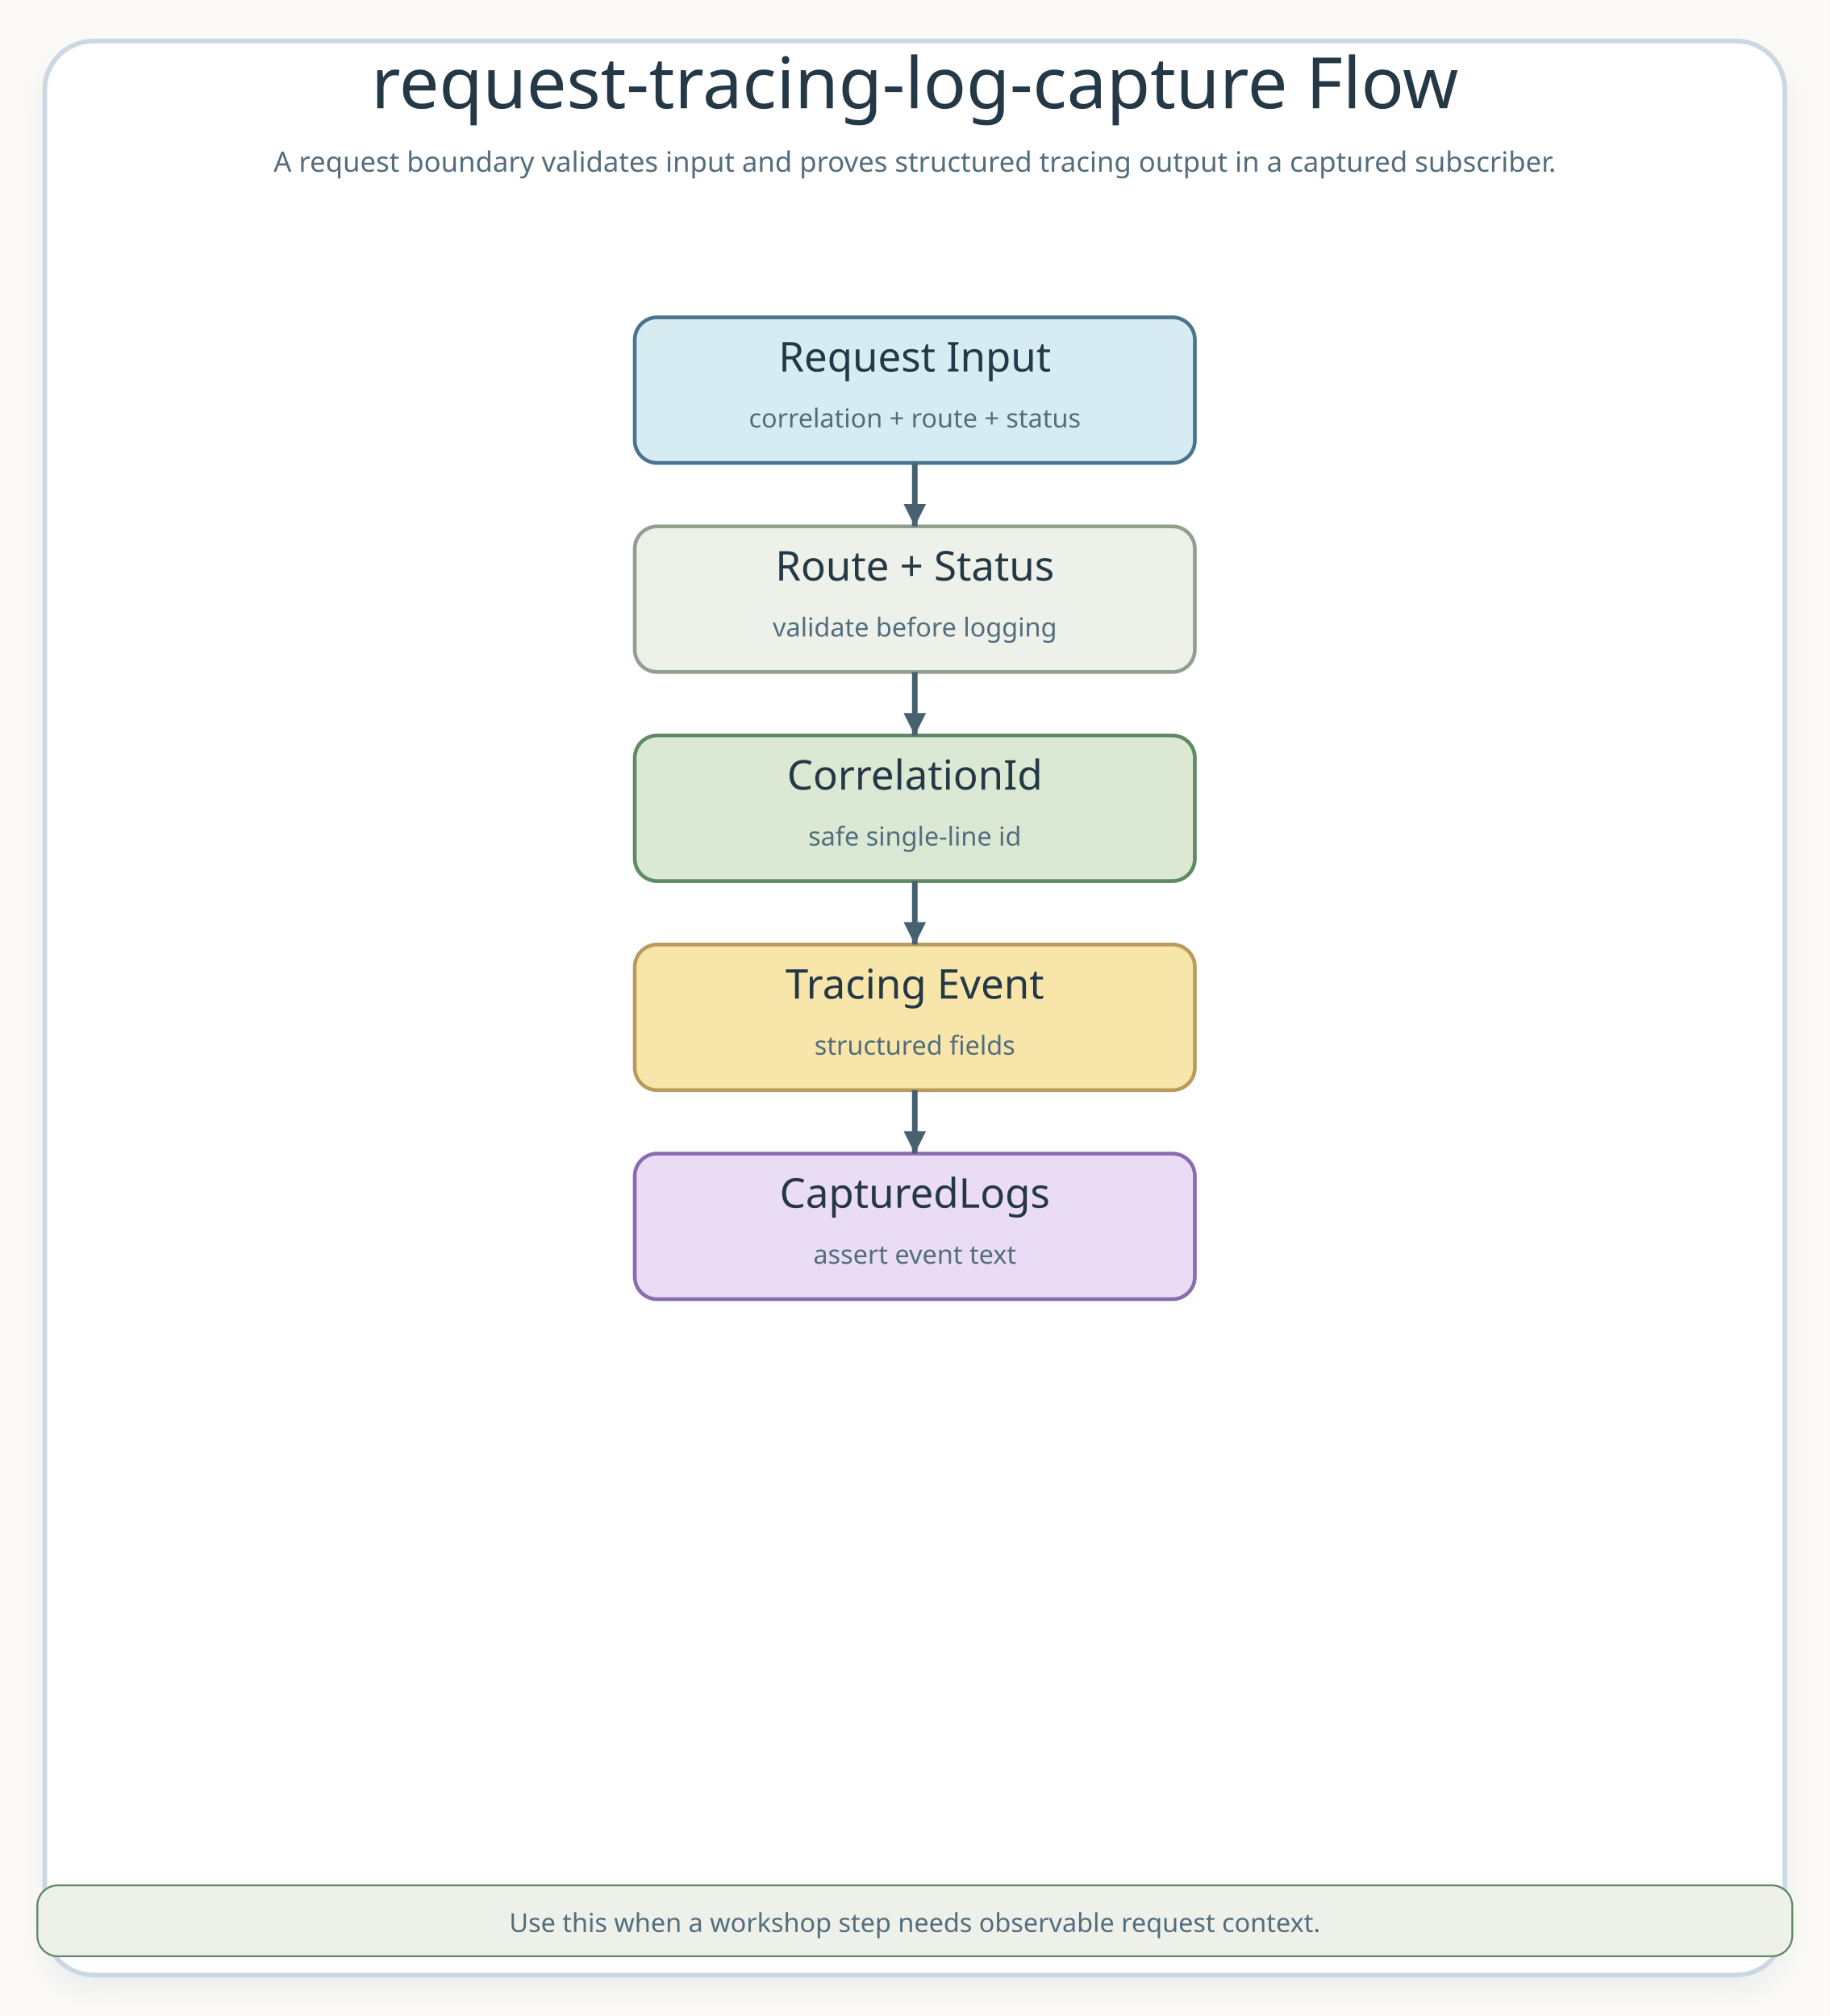
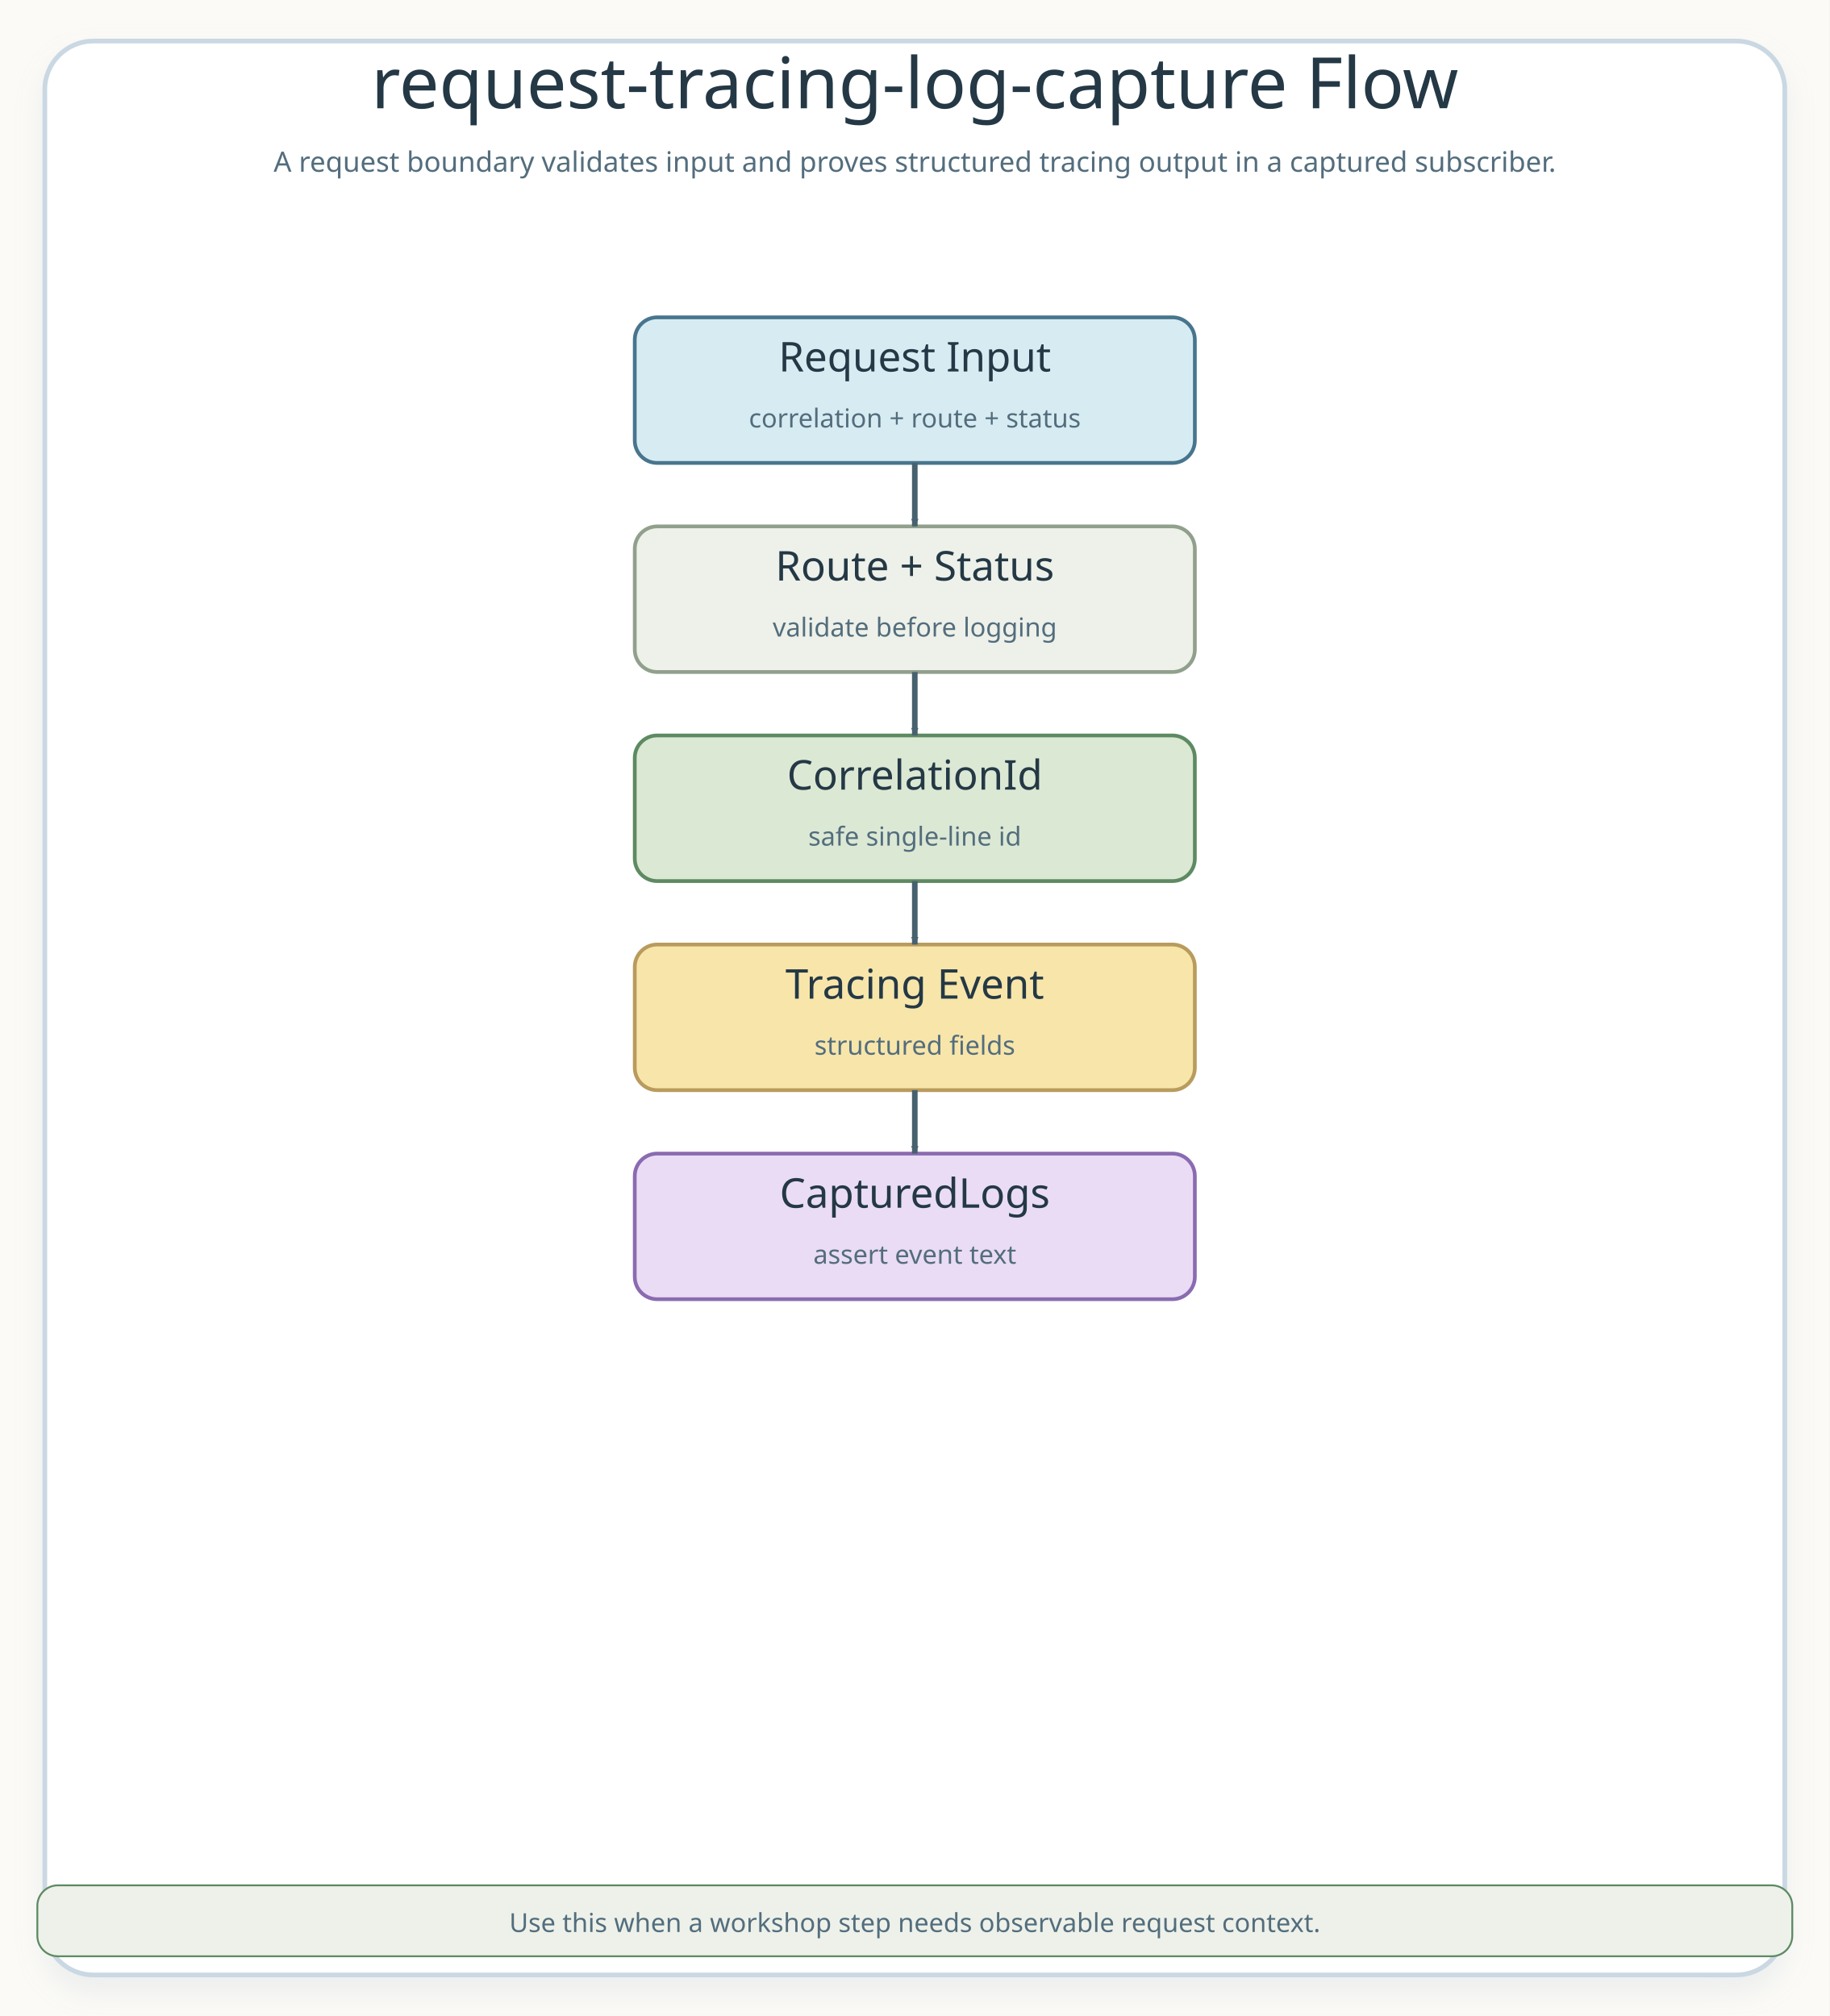
<svg xmlns="http://www.w3.org/2000/svg" width="980" height="1080" viewBox="0 0 980 1080" role="img" aria-labelledby="title desc">
  <defs>
    <filter id="frame-shadow" x="-10%" y="-10%" width="120%" height="120%">
      <feDropShadow dx="0" dy="8" stdDeviation="7" flood-color="#b7c7d1" flood-opacity="0.22" />
    </filter>
-     <marker id="arrow-main" viewBox="0 0 5 5" markerWidth="5" markerHeight="5" refX="4.5" refY="2.5" orient="auto">
-       <path d="M 0.5 0.5 L 4.5 2.5 L 0.5 4.5 Z" fill="#47616f" />
+     <marker id="arrow-main" viewBox="0 0 10 10" markerWidth="10" markerHeight="10" refX="4.5" refY="2.5" orient="auto" markerUnits="userSpaceOnUse" data-role="secondary" data-tip-direction="positive-x">
+       <path d="M 0.5 0.5 L 4.5 2.5 L 0.5 4.5 Z" fill="#47616f" stroke-dasharray="none" />
    </marker>
-     <marker id="arrow-success" viewBox="0 0 5 5" markerWidth="5" markerHeight="5" refX="4.5" refY="2.5" orient="auto">
-       <path d="M 0.5 0.5 L 4.5 2.5 L 0.5 4.5 Z" fill="#4f8b63" />
+     <marker id="arrow-success" viewBox="0 0 10 10" markerWidth="10" markerHeight="10" refX="4.5" refY="2.5" orient="auto" markerUnits="userSpaceOnUse" data-role="secondary" data-tip-direction="positive-x">
+       <path d="M 0.5 0.5 L 4.5 2.5 L 0.5 4.5 Z" fill="#4f8b63" stroke-dasharray="none" />
    </marker>
-     <marker id="arrow-error" viewBox="0 0 5 5" markerWidth="5" markerHeight="5" refX="4.5" refY="2.5" orient="auto">
-       <path d="M 0.5 0.5 L 4.5 2.5 L 0.5 4.5 Z" fill="#b95f7a" />
+     <marker id="arrow-error" viewBox="0 0 10 10" markerWidth="10" markerHeight="10" refX="4.5" refY="2.5" orient="auto" markerUnits="userSpaceOnUse" data-role="secondary" data-tip-direction="positive-x">
+       <path d="M 0.5 0.5 L 4.5 2.5 L 0.5 4.5 Z" fill="#b95f7a" stroke-dasharray="none" />
    </marker>
-     <marker id="arrow-amber" viewBox="0 0 5 5" markerWidth="5" markerHeight="5" refX="4.5" refY="2.5" orient="auto">
-       <path d="M 0.5 0.5 L 4.5 2.5 L 0.5 4.5 Z" fill="#a78335" />
+     <marker id="arrow-amber" viewBox="0 0 10 10" markerWidth="10" markerHeight="10" refX="4.5" refY="2.5" orient="auto" markerUnits="userSpaceOnUse" data-role="secondary" data-tip-direction="positive-x">
+       <path d="M 0.5 0.5 L 4.5 2.5 L 0.5 4.5 Z" fill="#a78335" stroke-dasharray="none" />
    </marker>
    <style>
      @font-face { font-family: 'Architects Daughter'; src: url('file:///Users/debop/Library/Fonts/ArchitectsDaughter-Regular.ttf') format('truetype'); }
      @font-face { font-family: 'Comic Mono'; src: url('file:///Users/debop/Library/Fonts/ComicMono.ttf') format('truetype'); }
      .title { font-family: 'Architects Daughter'; font-size: 38px; fill: #243845; }
      .subtitle, .detail, .route-label, .footer { font-family: 'Comic Mono'; fill: #536d7d; }
      .subtitle { font-size: 15px; }
      .card-title, .band-label { font-family: 'Architects Daughter'; fill: #243845; }
      .card-title { font-size: 22px; }
      .band-label { font-size: 21px; }
      .detail { font-size: 14px; }
      .route-label { font-size: 13px; }
      .footer { font-size: 14px; }
      .band { fill: #ffffff; stroke: #d8e2e8; stroke-width: 2; rx: 16; }
      .line-main { fill: none; stroke: #47616f; stroke-width: 3; marker-end: url(#arrow-main); }
      .line-success { fill: none; stroke: #4f8b63; stroke-width: 3; marker-end: url(#arrow-success); }
      .line-error { fill: none; stroke: #b95f7a; stroke-width: 3; marker-end: url(#arrow-error); }
      .line-amber { fill: none; stroke: #a78335; stroke-width: 3; marker-end: url(#arrow-amber); }
    </style>
  </defs>
  <rect width="980" height="1080" fill="#fbfaf6" />
  <rect x="24" y="22" width="932" height="1036" rx="26" fill="#ffffff" stroke="#c9d8e2" stroke-width="2.5" filter="url(#frame-shadow)" />
  <text class="title" x="490" y="58" text-anchor="middle">request-tracing-log-capture Flow</text>
  <text class="subtitle" x="490" y="92" text-anchor="middle">A request boundary validates input and proves structured tracing output in a captured subscriber.</text>
  <g id="step0">
    <rect x="340" y="170" width="300" height="78" rx="12" fill="#d7ecf2" stroke="#48758d" stroke-width="2" />
    <text class="card-title" x="490" y="199" text-anchor="middle">Request Input</text>
    <text class="detail" x="490" y="229" text-anchor="middle">correlation + route + status</text>
  </g>
  <g id="step1">
    <rect x="340" y="282" width="300" height="78" rx="12" fill="#edf1e9" stroke="#91a08c" stroke-width="2" />
    <text class="card-title" x="490" y="311" text-anchor="middle">Route + Status</text>
    <text class="detail" x="490" y="341" text-anchor="middle">validate before logging</text>
  </g>
  <g id="step2">
    <rect x="340" y="394" width="300" height="78" rx="12" fill="#dbe8d4" stroke="#5d8a62" stroke-width="2" />
    <text class="card-title" x="490" y="423" text-anchor="middle">CorrelationId</text>
    <text class="detail" x="490" y="453" text-anchor="middle">safe single-line id</text>
  </g>
  <g id="step3">
    <rect x="340" y="506" width="300" height="78" rx="12" fill="#f7e5aa" stroke="#b99b5d" stroke-width="2" />
    <text class="card-title" x="490" y="535" text-anchor="middle">Tracing Event</text>
    <text class="detail" x="490" y="565" text-anchor="middle">structured fields</text>
  </g>
  <g id="step4">
    <rect x="340" y="618" width="300" height="78" rx="12" fill="#eadcf5" stroke="#8a6bb0" stroke-width="2" />
    <text class="card-title" x="490" y="647" text-anchor="middle">CapturedLogs</text>
    <text class="detail" x="490" y="677" text-anchor="middle">assert event text</text>
  </g>
  <path class="line-main" d="M 490 248 L 490 282" />
  <path class="line-main" d="M 490 360 L 490 394" />
  <path class="line-main" d="M 490 472 L 490 506" />
  <path class="line-main" d="M 490 584 L 490 618" />
  <rect x="20" y="1010" width="940" height="38" rx="11" fill="#edf1e9" stroke="#5d8a62" />
  <text class="footer" x="490" y="1035" text-anchor="middle">Use this when a workshop step needs observable request context.</text>
</svg>
